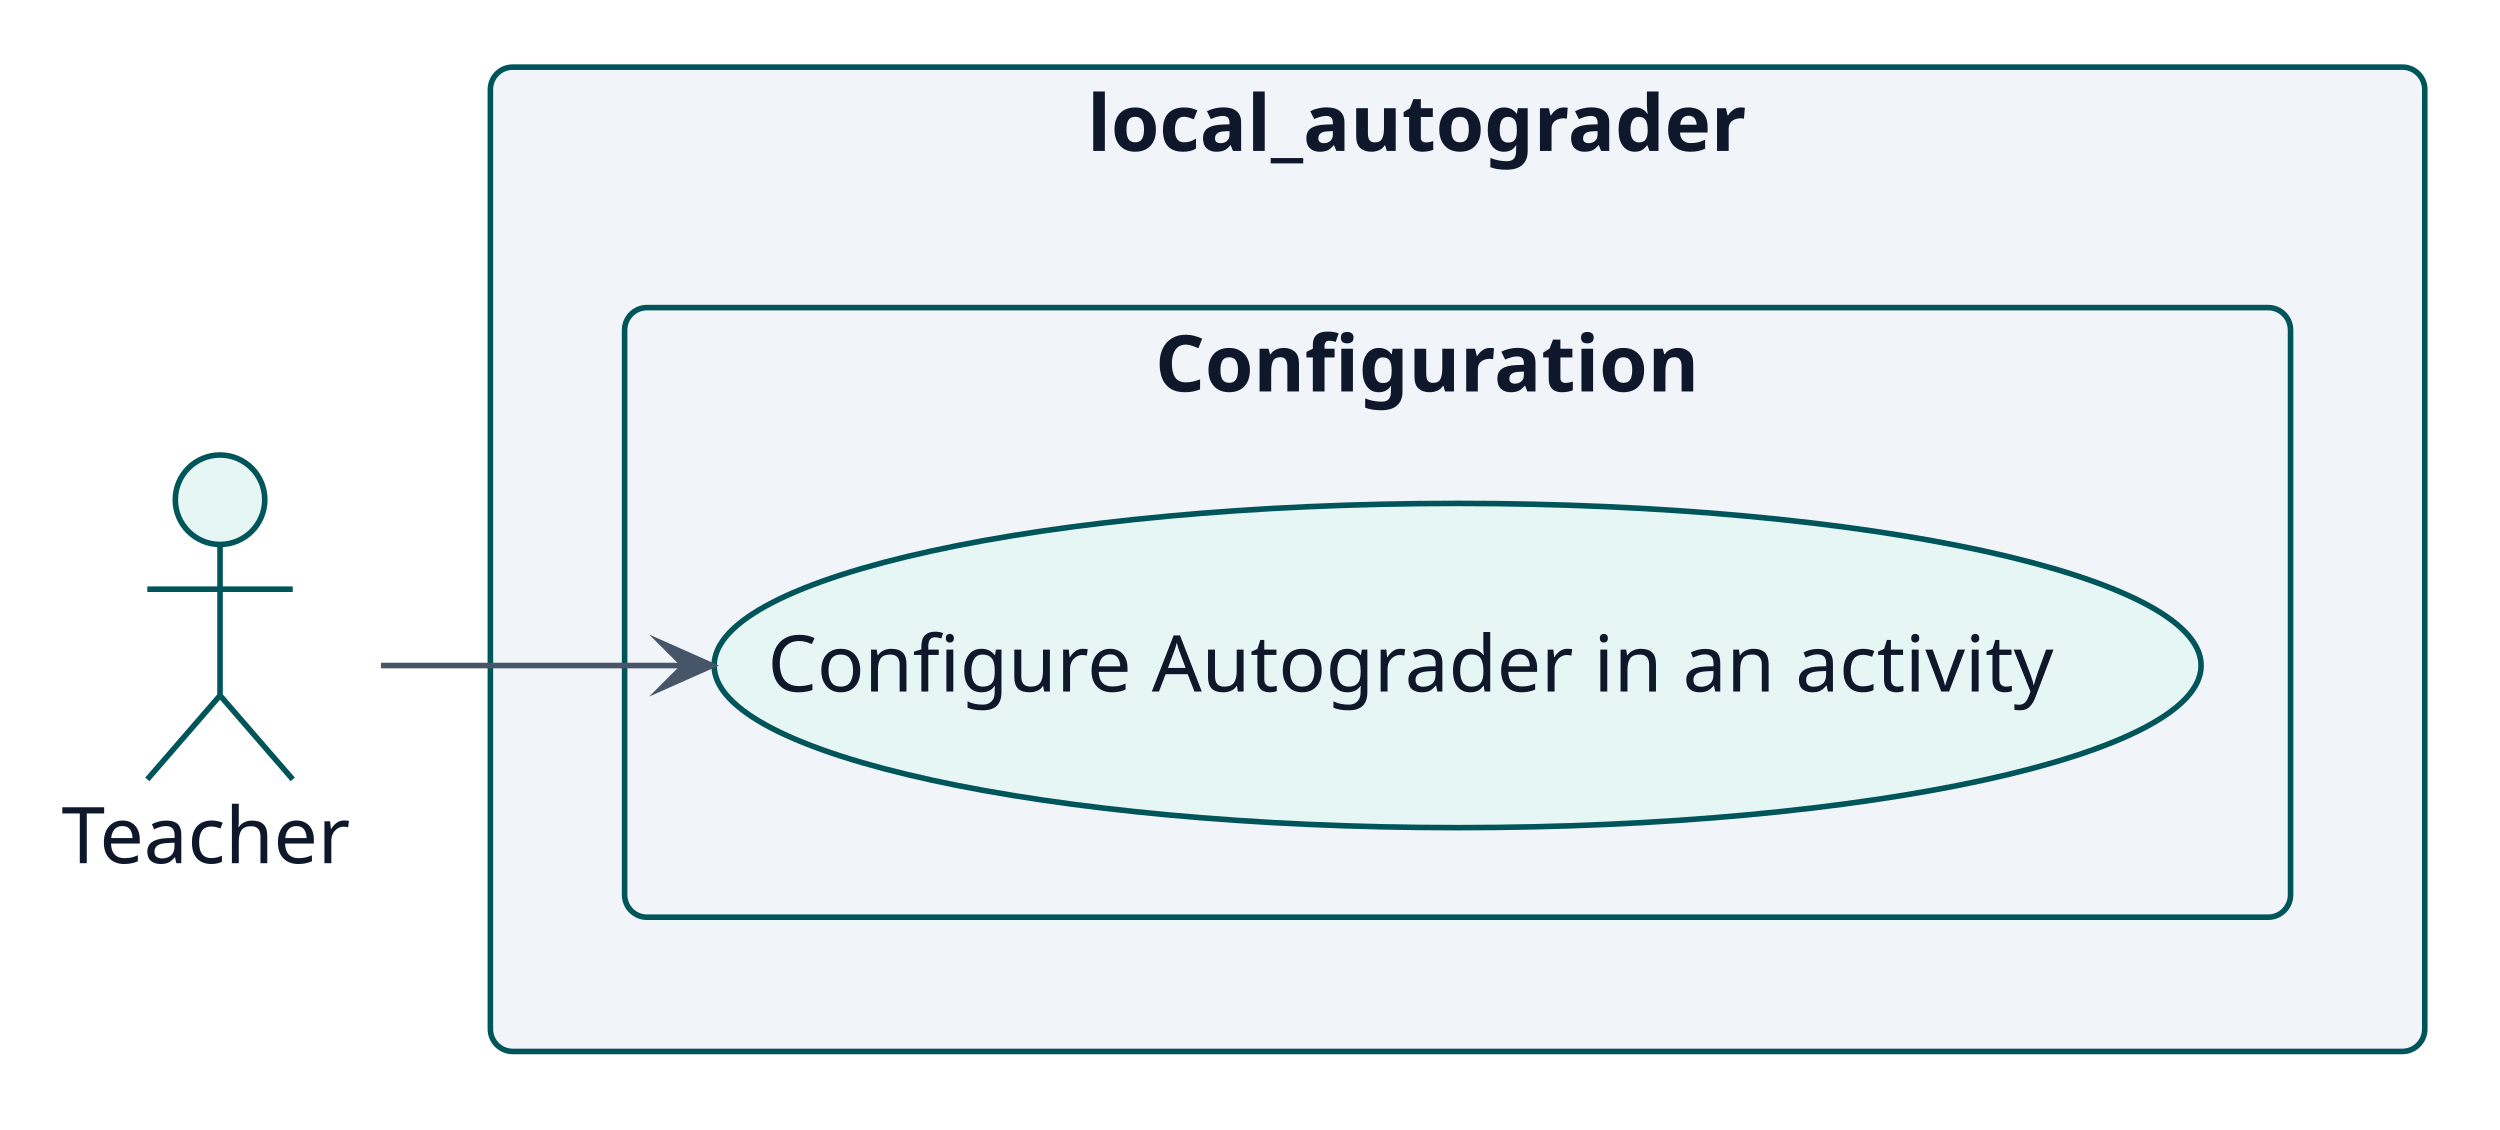
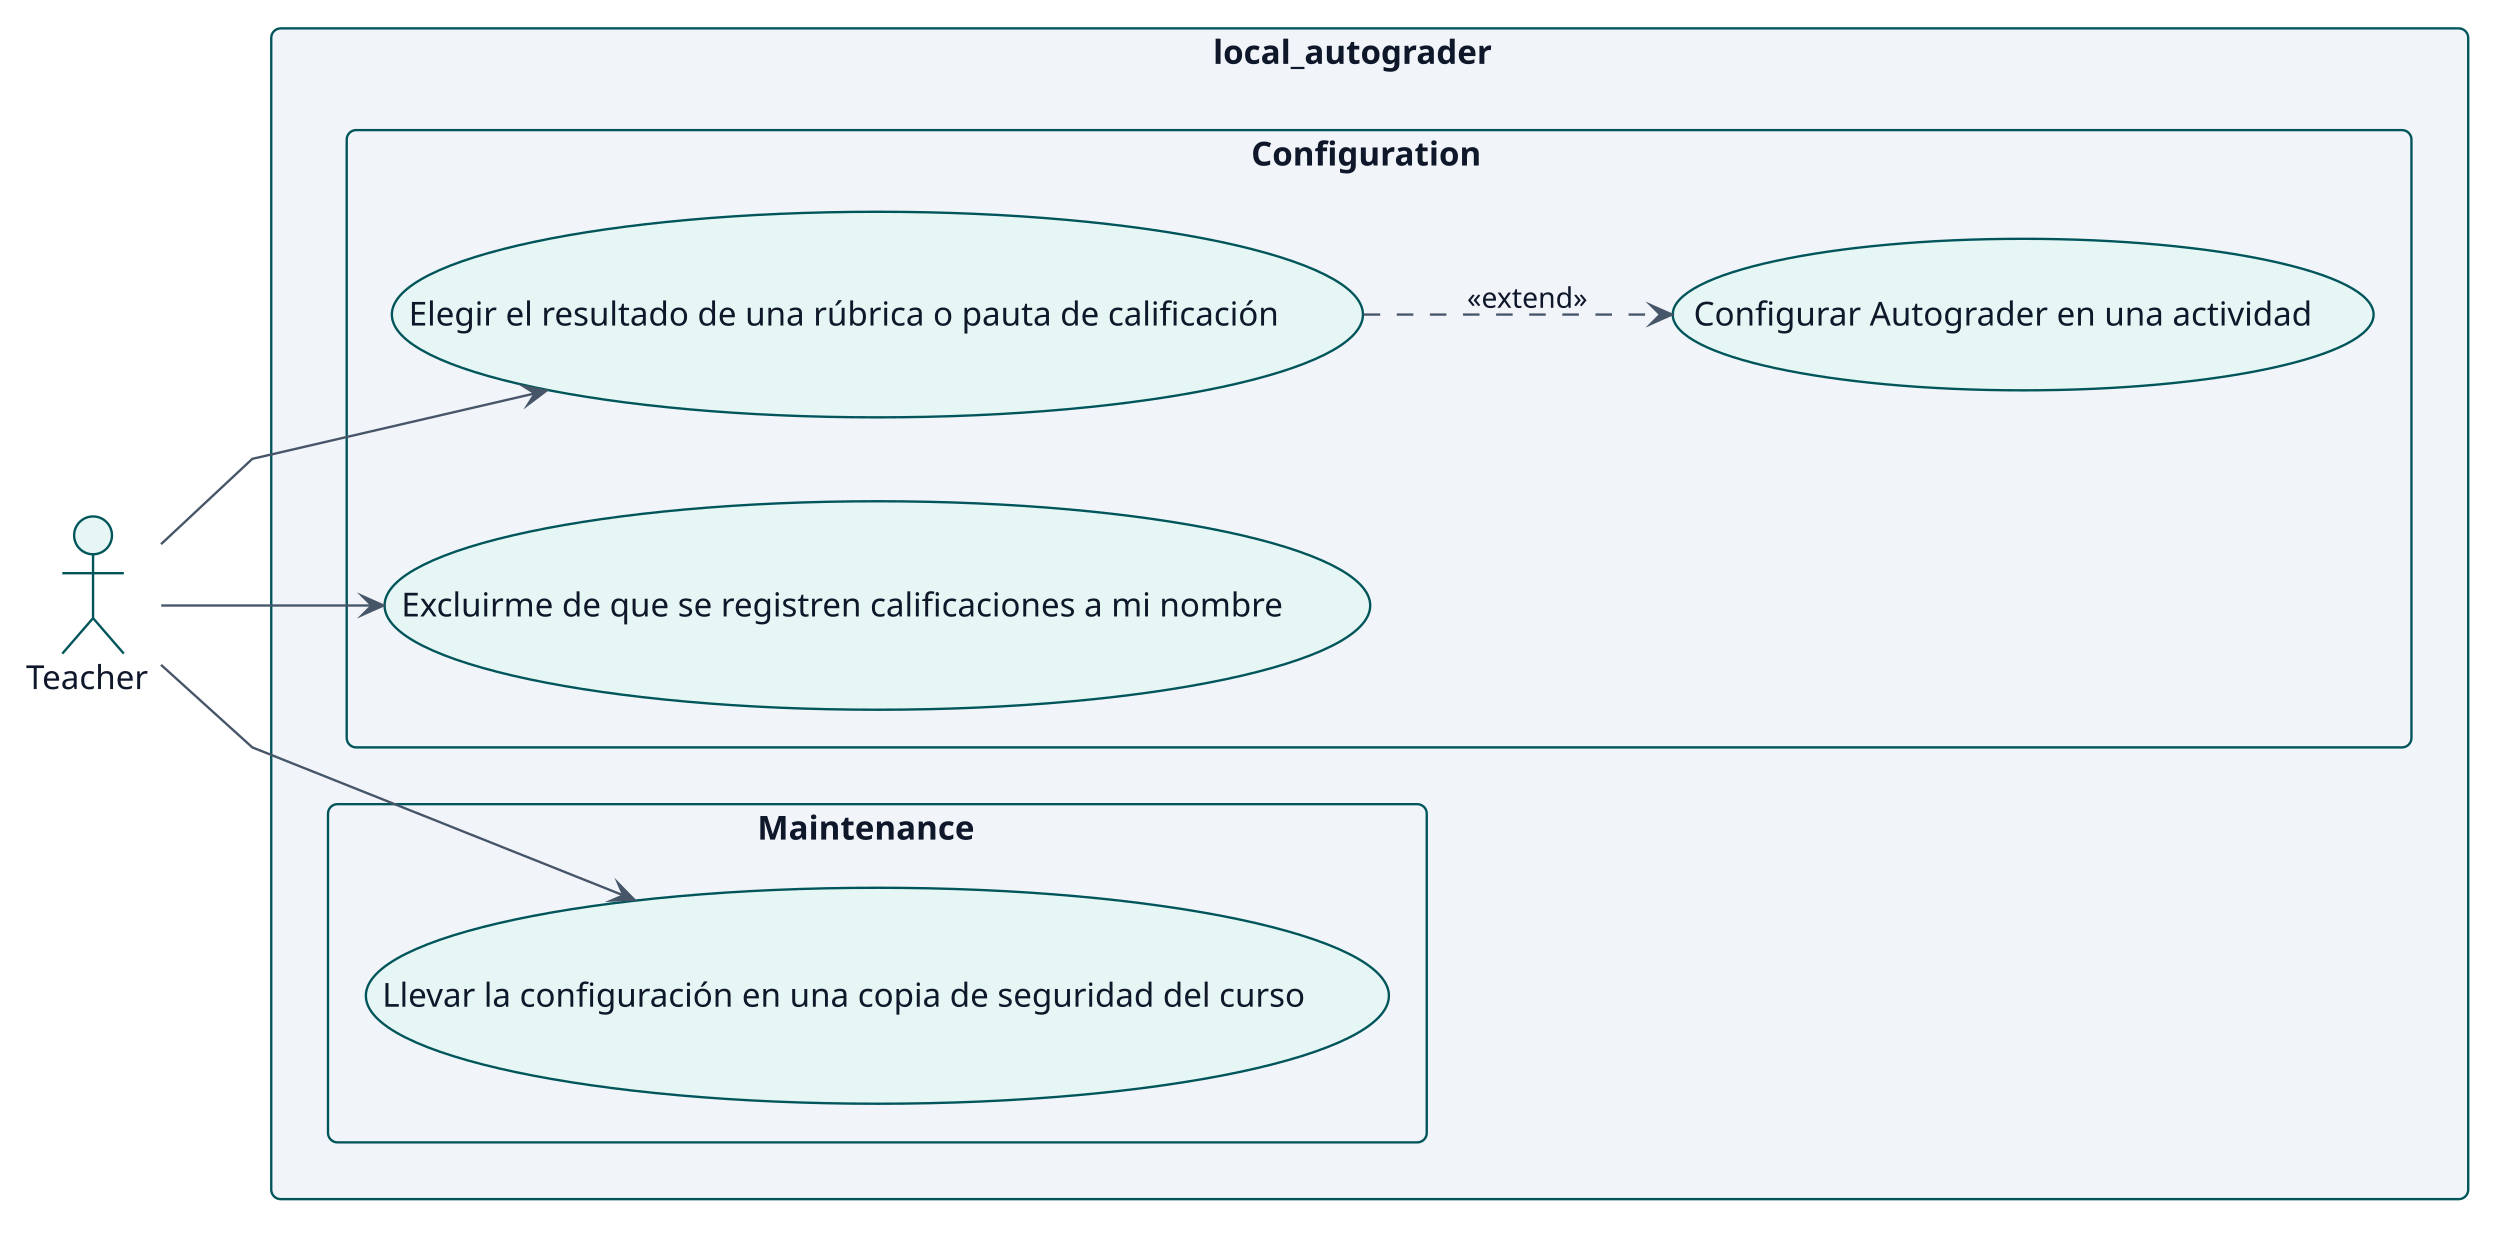
- <svg xmlns="http://www.w3.org/2000/svg" version="1.1" data-diagram-type="DESCRIPTION" style="width:447px;height:202px;background:#FFFFFF;" width="447px" height="202px" viewBox="0 0 447 202" zoomAndPan="magnify" preserveAspectRatio="none" contentStyleType="text/css">
+ <svg xmlns="http://www.w3.org/2000/svg" version="1.1" data-diagram-type="DESCRIPTION" style="width:1057px;height:521px;background:#FFFFFF;" width="1057px" height="521px" viewBox="0 0 1057 521" zoomAndPan="magnify" preserveAspectRatio="none" contentStyleType="text/css">
  <defs />
  <g font-family="sans-serif" lengthAdjust="spacing">
    <g class="cluster" data-qualified-name="local_autograder" id="ent0002" data-source-line="111">
-       <rect x="87.68" y="12" width="345.87" height="176" fill="#F1F5F9" style="stroke:#00555A;stroke-width:1;" rx="4" ry="4" />
-       <text x="194.375" y="26.995" fill="#0F172A" font-size="14" textLength="132.48" font-weight="700" font-family="IBM Plex Sans">local_autograder</text>
+       <rect x="114.68" y="12" width="928.88" height="495" fill="#F1F5F9" style="stroke:#00555A;stroke-width:1;" rx="4" ry="4" />
+       <text x="512.88" y="26.995" fill="#0F172A" font-size="14" textLength="132.48" font-weight="700" font-family="IBM Plex Sans">local_autograder</text>
    </g>
    <g class="cluster" data-qualified-name="local_autograder.Configuration" id="ent0003" data-source-line="112">
-       <rect x="111.68" y="55" width="297.87" height="109" fill="#F1F5F9" style="stroke:#00555A;stroke-width:1;" rx="4" ry="4" />
-       <text x="206.532" y="69.995" fill="#0F172A" font-size="14" textLength="108.165" font-weight="700" font-family="IBM Plex Sans">Configuration</text>
+       <rect x="146.59" y="55" width="872.97" height="261" fill="#F1F5F9" style="stroke:#00555A;stroke-width:1;" rx="4" ry="4" />
+       <text x="528.992" y="69.995" fill="#0F172A" font-size="14" textLength="108.165" font-weight="700" font-family="IBM Plex Sans">Configuration</text>
+     </g>
+     <g class="cluster" data-qualified-name="local_autograder.Maintenance" id="ent0007" data-source-line="117">
+       <rect x="138.68" y="340" width="464.55" height="143" fill="#F1F5F9" style="stroke:#00555A;stroke-width:1;" rx="4" ry="4" />
+       <text x="320.202" y="354.995" fill="#0F172A" font-size="14" textLength="101.507" font-weight="700" font-family="IBM Plex Sans">Maintenance</text>
    </g>
    <g class="entity" data-qualified-name="local_autograder.Configuration.UC_configureAutograder" id="ent0004" data-source-line="113">
-       <ellipse cx="260.625" cy="118.997" rx="132.935" ry="28.987" fill="#E6F6F4" style="stroke:#00555A;stroke-width:1;" />
-       <text x="137.243" y="123.645" fill="#0F172A" font-size="14" textLength="246.764" font-family="IBM Plex Sans">Configure Autograder in an activity</text>
+       <ellipse cx="855.395" cy="133.003" rx="148.165" ry="32.033" fill="#E6F6F4" style="stroke:#00555A;stroke-width:1;" />
+       <text x="716.065" y="137.651" fill="#0F172A" font-size="14" textLength="278.66" font-family="IBM Plex Sans">Configurar Autograder en una actividad</text>
+     </g>
+     <g class="entity" data-qualified-name="local_autograder.Configuration.UC_chooseAdvancedGrade" id="ent0005" data-source-line="114">
+       <ellipse cx="370.962" cy="132.998" rx="205.292" ry="43.458" fill="#E6F6F4" style="stroke:#00555A;stroke-width:1;" />
+       <text x="172.815" y="137.647" fill="#0F172A" font-size="14" textLength="396.293" font-family="IBM Plex Sans">Elegir el resultado de una rúbrica o pauta de calificación</text>
+     </g>
+     <g class="entity" data-qualified-name="local_autograder.Configuration.UC_optOutOfGrading" id="ent0006" data-source-line="115">
+       <ellipse cx="370.963" cy="256.003" rx="208.363" ry="44.073" fill="#E6F6F4" style="stroke:#00555A;stroke-width:1;" />
+       <text x="169.682" y="260.651" fill="#0F172A" font-size="14" textLength="402.562" font-family="IBM Plex Sans">Excluirme de que se registren calificaciones a mi nombre</text>
+     </g>
+     <g class="entity" data-qualified-name="local_autograder.Maintenance.UC_carryConfigurationInBackup" id="ent0008" data-source-line="118">
+       <ellipse cx="370.961" cy="421.004" rx="216.271" ry="45.654" fill="#E6F6F4" style="stroke:#00555A;stroke-width:1;" />
+       <text x="161.618" y="425.653" fill="#0F172A" font-size="14" textLength="418.688" font-family="IBM Plex Sans">Llevar la configuración en una copia de seguridad del curso</text>
    </g>
    <g class="entity" data-qualified-name="A_Teacher" id="ent0001" data-source-line="109">
-       <ellipse cx="39.342" cy="89.35" rx="8" ry="8" fill="#E6F6F4" style="stroke:#00555A;stroke-width:1;" />
-       <path d="M39.342,97.35 L39.342,124.35 M26.342,105.35 L52.342,105.35 M39.342,124.35 L26.342,139.35 M39.342,124.35 L52.342,139.35" style="stroke:#00555A;stroke-width:1;" fill="none" />
-       <text x="11" y="154.345" fill="#0F172A" font-size="14" textLength="56.684" font-family="IBM Plex Sans">Teacher</text>
+       <ellipse cx="39.342" cy="226.35" rx="8" ry="8" fill="#E6F6F4" style="stroke:#00555A;stroke-width:1;" />
+       <path d="M39.342,234.35 L39.342,261.35 M26.342,242.35 L52.342,242.35 M39.342,261.35 L26.342,276.35 M39.342,261.35 L52.342,276.35" style="stroke:#00555A;stroke-width:1;" fill="none" />
+       <text x="11" y="291.345" fill="#0F172A" font-size="14" textLength="56.684" font-family="IBM Plex Sans">Teacher</text>
    </g>
-     <g class="link" data-entity-1="ent0001" data-entity-2="ent0004" id="lnk5" data-source-line="117" data-link-type="dependency">
-       <path d="M68.11,119 C83.9,119 99.95,119 122.32,119" style="stroke:#475569;stroke-width:1;" fill="none" id="A_Teacher-to-UC_configureAutograder" />
-       <polygon points="127.32,119,118.32,115,122.32,119,118.32,123,127.32,119" fill="#475569" style="stroke:#475569;stroke-width:1;stroke-linejoin:miter;stroke-miterlimit:10;" />
+     <g class="link" data-entity-1="ent0001" data-entity-2="ent0005" id="lnk9" data-source-line="122" data-link-type="dependency">
+       <path d="M68.09,230.07 C86.27,213.08 106.68,194 106.68,194 C106.68,194 162.839,180.988 226.129,166.328" style="stroke:#475569;stroke-width:1;" fill="none" id="A_Teacher-to-UC_chooseAdvancedGrade" />
+       <polygon points="231,165.2,221.33,163.334,226.129,166.328,223.135,171.128,231,165.2" fill="#475569" style="stroke:#475569;stroke-width:1;stroke-linejoin:miter;stroke-miterlimit:10;" />
+     </g>
+     <g class="link" data-entity-1="ent0001" data-entity-2="ent0006" id="lnk10" data-source-line="123" data-link-type="dependency">
+       <path d="M68.16,256 C90.74,256 119.86,256 157.14,256" style="stroke:#475569;stroke-width:1;" fill="none" id="A_Teacher-to-UC_optOutOfGrading" />
+       <polygon points="162.14,256,153.14,252,157.14,256,153.14,260,162.14,256" fill="#475569" style="stroke:#475569;stroke-width:1;stroke-linejoin:miter;stroke-miterlimit:10;" />
+     </g>
+     <g class="link" data-entity-1="ent0001" data-entity-2="ent0008" id="lnk11" data-source-line="124" data-link-type="dependency">
+       <path d="M68.09,281.1 C86.27,297.54 106.68,316 106.68,316 C106.68,316 189.436,349.008 263.526,378.548" style="stroke:#475569;stroke-width:1;" fill="none" id="A_Teacher-to-UC_carryConfigurationInBackup" />
+       <polygon points="268.17,380.4,261.291,373.351,263.526,378.548,258.329,380.782,268.17,380.4" fill="#475569" style="stroke:#475569;stroke-width:1;stroke-linejoin:miter;stroke-miterlimit:10;" />
+     </g>
+     <g class="link" data-entity-1="ent0005" data-entity-2="ent0004" id="lnk12" data-source-line="125" data-link-type="dependency">
+       <path d="M576.55,133 C620.34,133 660.77,133 701.9,133" style="stroke:#475569;stroke-width:1;stroke-dasharray:7,7;" fill="none" id="UC_chooseAdvancedGrade-to-UC_configureAutograder" />
+       <polygon points="706.9,133,697.9,129,701.9,133,697.9,137,706.9,133" fill="#475569" style="stroke:#475569;stroke-width:1;stroke-linejoin:miter;stroke-miterlimit:10;" />
+       <text x="620.23" y="130.139" fill="#0F172A" font-size="12" textLength="56.479" font-family="IBM Plex Sans">«extend»</text>
    </g>
  </g>
</svg>
